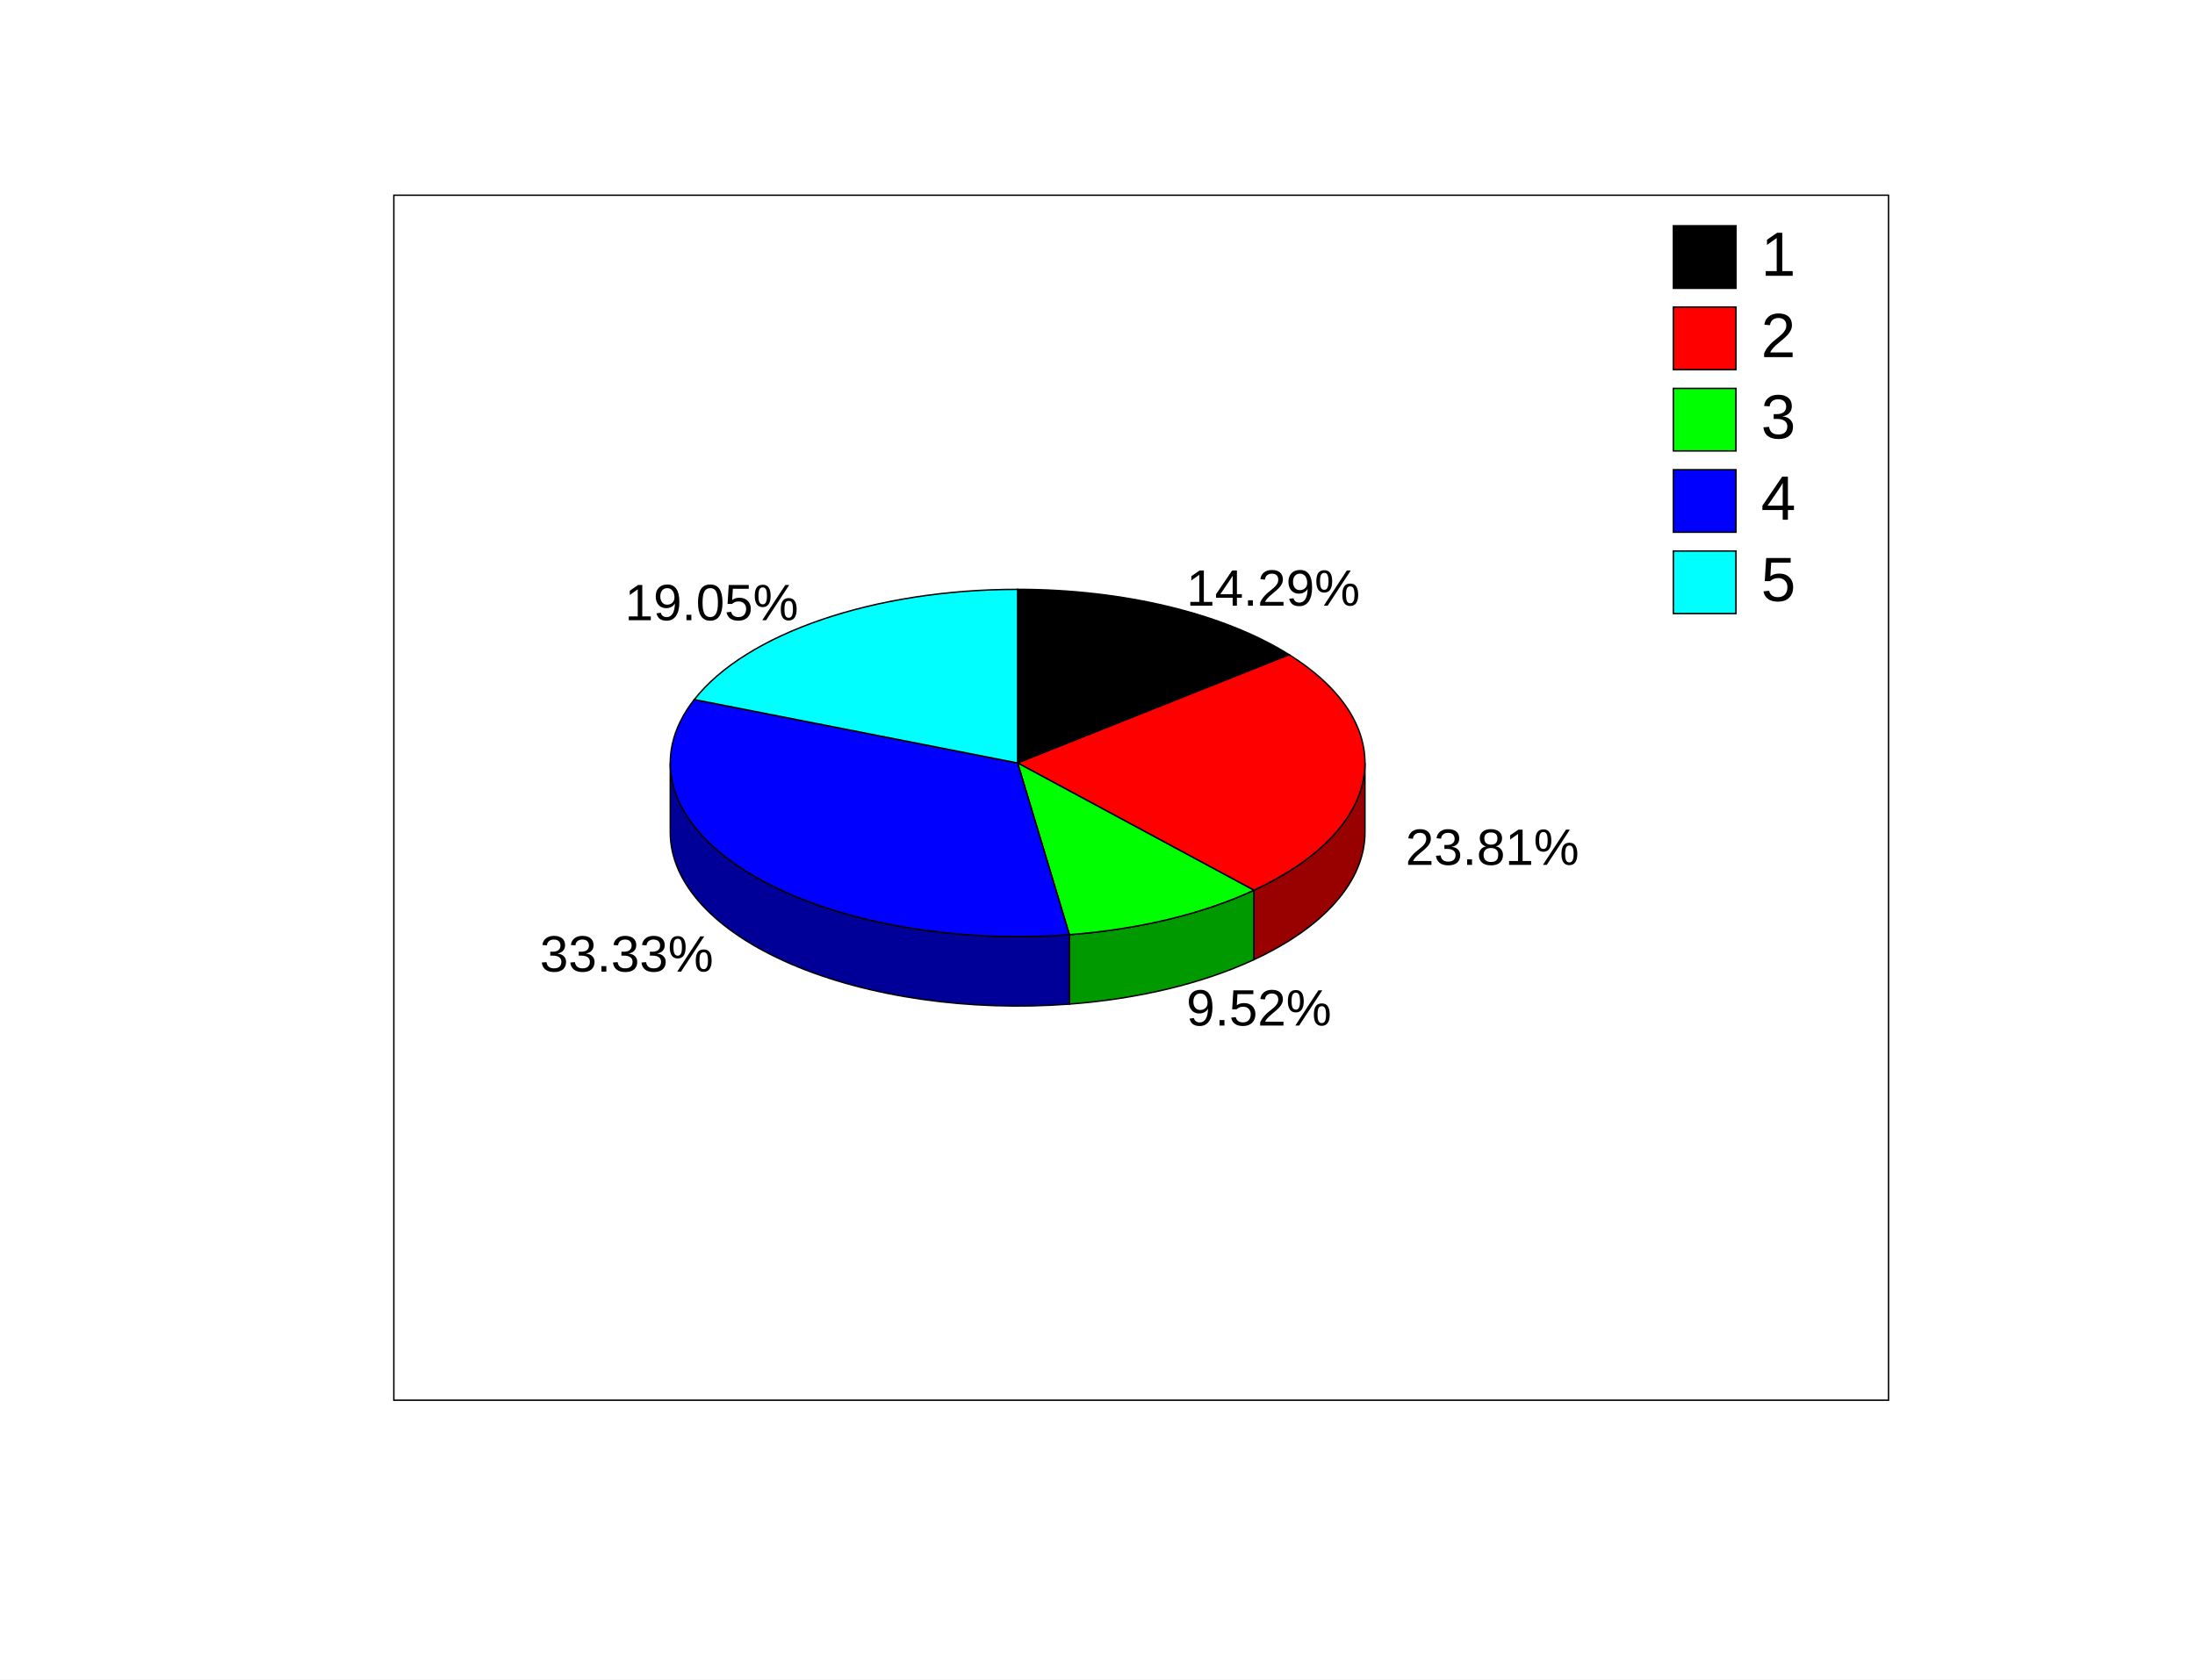
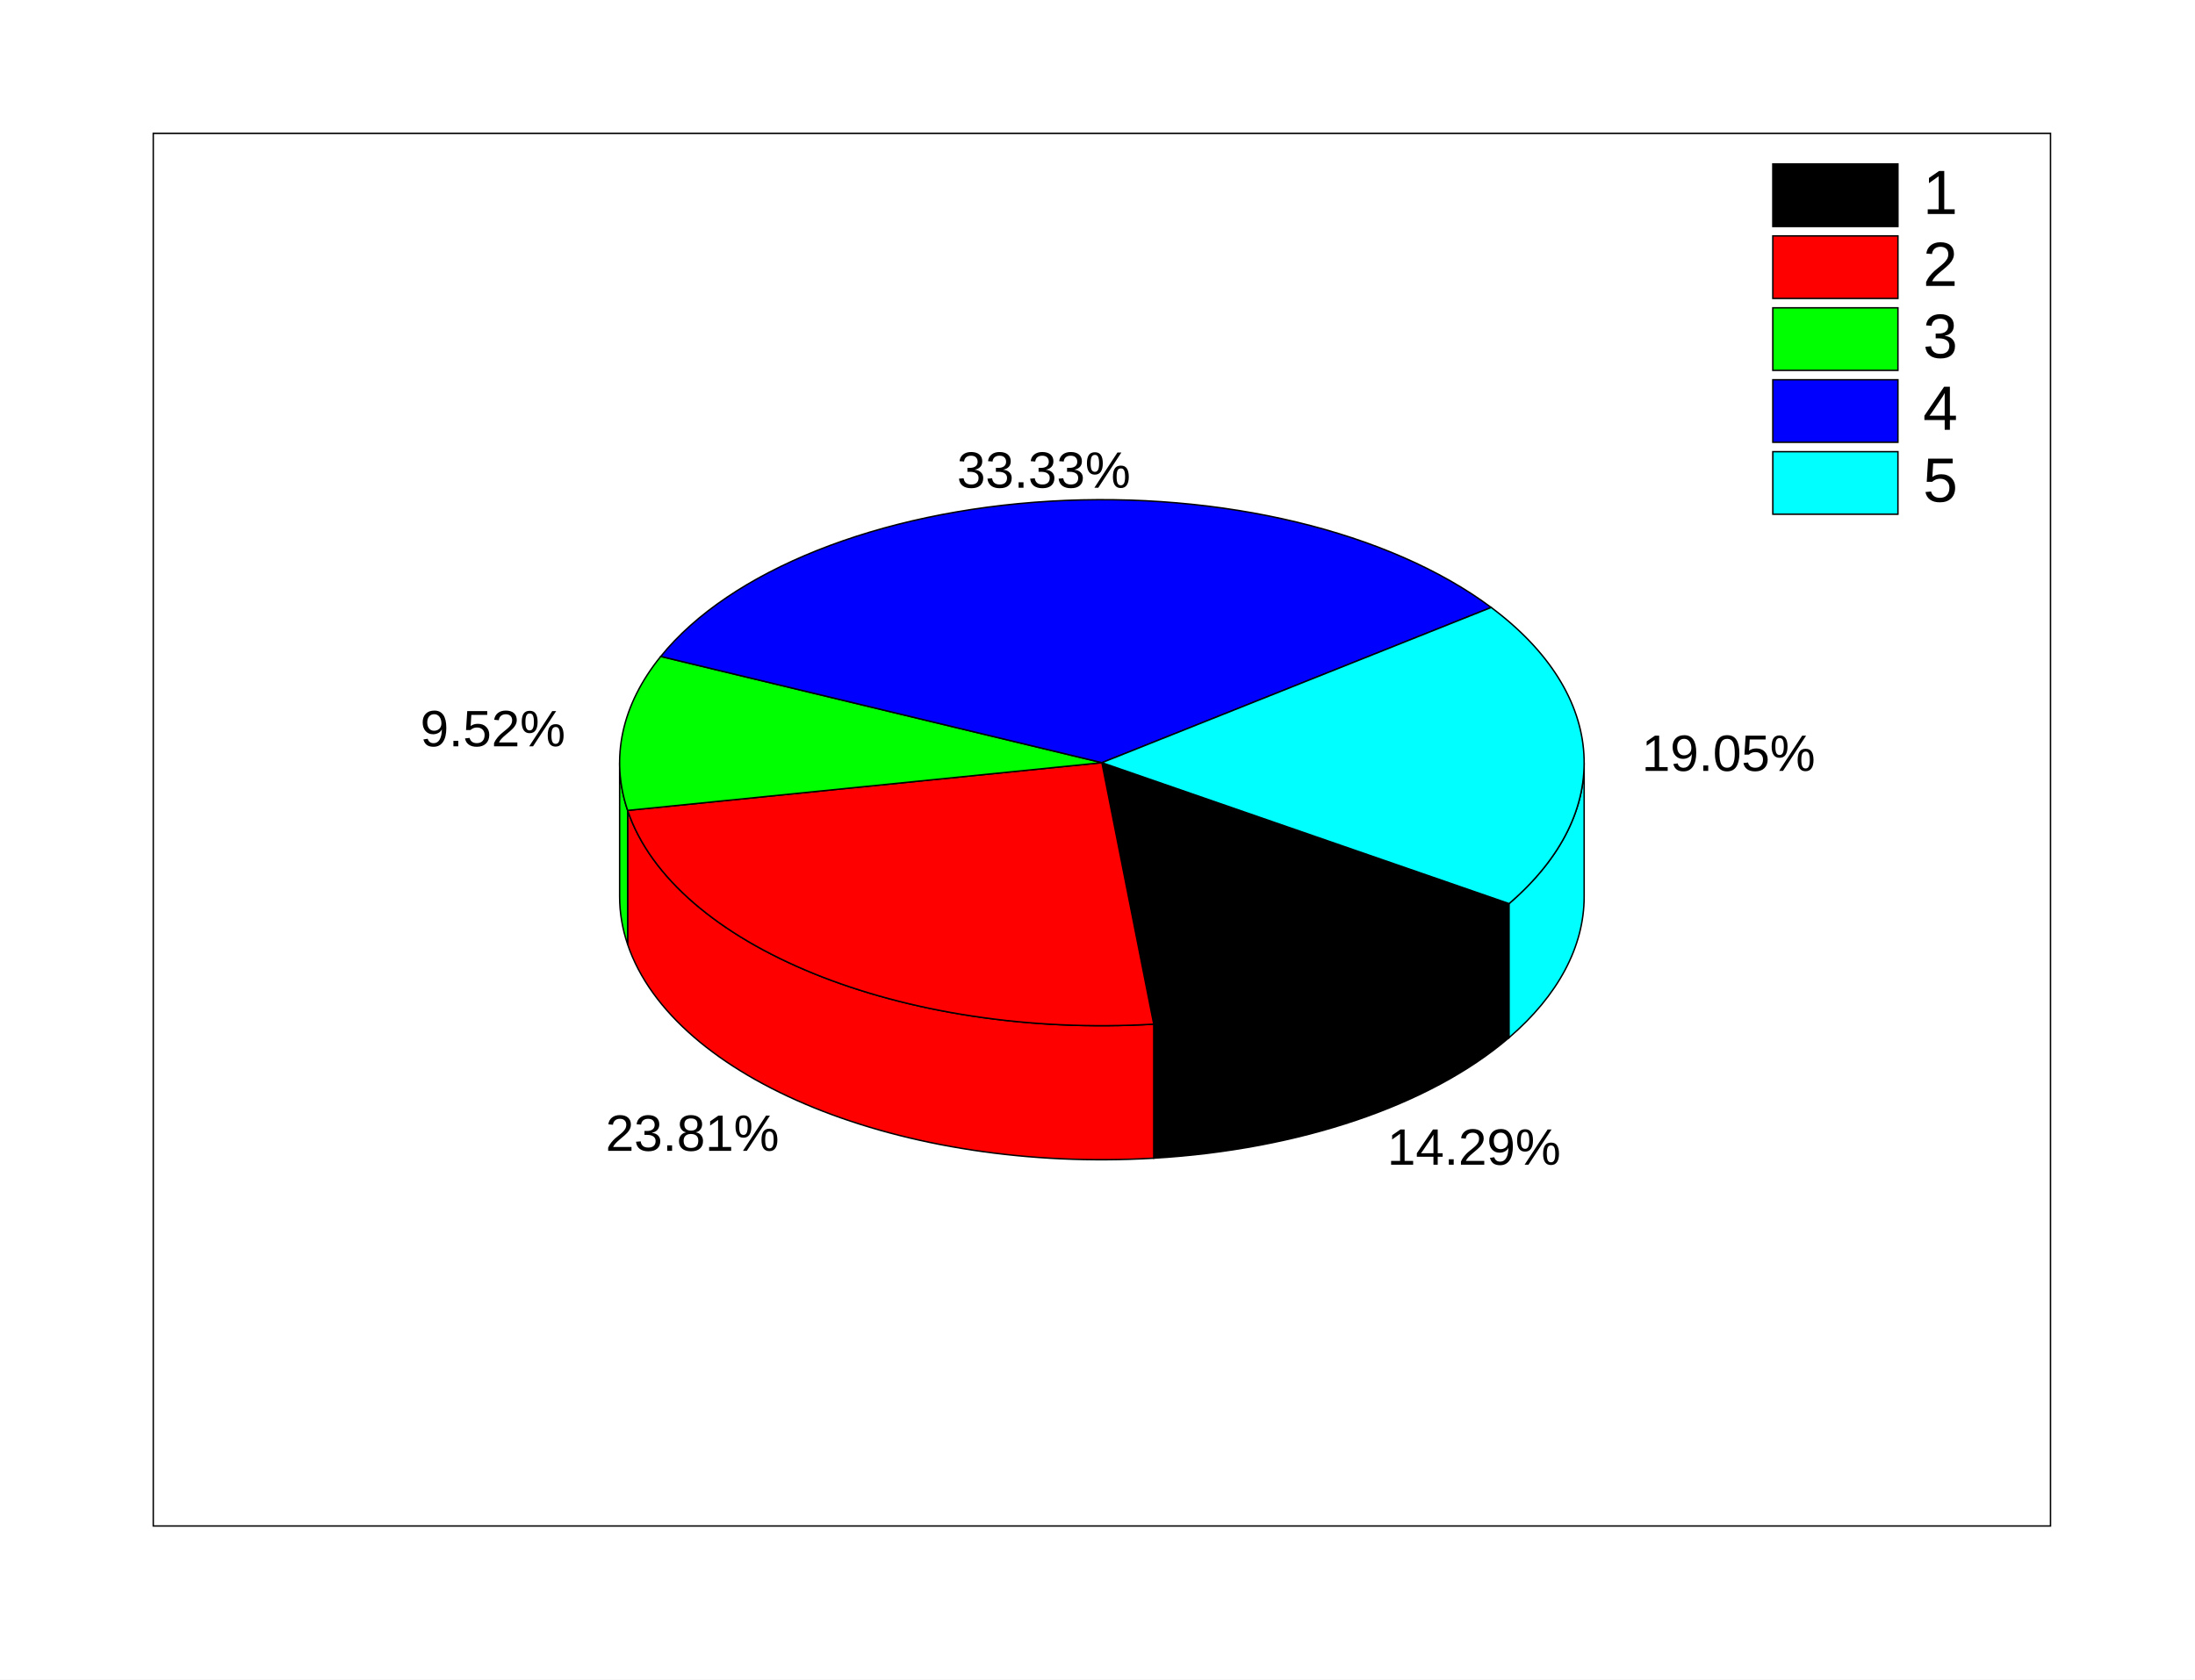
<svg xmlns="http://www.w3.org/2000/svg" width="771.84pt" height="590.76pt" viewBox="0 0 771.84 590.76">
  <rect x="0" y="0" width="771.84" height="590.76" fill="#FFFFFF" />
  <g id="layer0">
    <clipPath id="clip0">
-       <rect x="138.237" y="68.41" width="526.086" height="424.343" />
+       <rect x="53.643" y="46.67" width="667.642" height="490.331" />
    </clipPath>
    <g class="plots" clip-path="url(#clip0)">
-       <rect x="138.237" y="68.41" width="526.086" height="424.343" fill="none" stroke="#000000" stroke-width="1" />
-       <path d="M479.966 268.368A122.137 61.068 0 0 1 440.904 313.134L440.904 337.561A122.137 61.068 0 0 0 479.966 292.795Z" fill="#990000" stroke="#000000" stroke-width="0.5" />
-       <path d="M440.904 313.134A122.137 61.068 0 0 1 376.033 328.754L376.033 353.181A122.137 61.068 0 0 0 440.904 337.561Z" fill="#009900" stroke="#000000" stroke-width="0.5" />
-       <path d="M376.033 328.754A122.137 61.068 0 0 1 235.693 268.368L235.693 292.795A122.137 61.068 0 0 0 376.033 353.181Z" fill="#000099" stroke="#000000" stroke-width="0.5" />
-       <path d="M357.83 268.368L357.83 207.299A122.137 61.068 0 0 1 453.32 230.292Z" fill="#000000" stroke="#000000" stroke-width="0.5" />
-       <path d="M357.83 268.368L453.32 230.292A122.137 61.068 0 0 1 440.904 313.134Z" fill="#FF0000" stroke="#000000" stroke-width="0.5" />
-       <path d="M357.83 268.368L440.904 313.134A122.137 61.068 0 0 1 376.033 328.754Z" fill="#00FF00" stroke="#000000" stroke-width="0.5" />
-       <path d="M357.83 268.368L376.033 328.754A122.137 61.068 0 0 1 244.136 246.057Z" fill="#0000FF" stroke="#000000" stroke-width="0.5" />
-       <path d="M357.83 268.368L244.136 246.057A122.137 61.068 0 0 1 357.83 207.299Z" fill="#00FFFF" stroke="#000000" stroke-width="0.5" />
-       <text x="417.182" y="213.045" font-family="'Arial', 'Liberation Sans', 'Helvetica', 'DejaVu Sans', sans-serif" font-size="18" fill="#000000">14.29%</text>
-       <text x="494.24" y="304.206" font-family="'Arial', 'Liberation Sans', 'Helvetica', 'DejaVu Sans', sans-serif" font-size="18" fill="#000000">23.81%</text>
-       <text x="417.182" y="360.718" font-family="'Arial', 'Liberation Sans', 'Helvetica', 'DejaVu Sans', sans-serif" font-size="18" fill="#000000">9.52%</text>
-       <text x="250.88" y="341.74" font-family="'Arial', 'Liberation Sans', 'Helvetica', 'DejaVu Sans', sans-serif" font-size="18" fill="#000000" text-anchor="end">33.33%</text>
-       <text x="280.771" y="218.156" font-family="'Arial', 'Liberation Sans', 'Helvetica', 'DejaVu Sans', sans-serif" font-size="18" fill="#000000" text-anchor="end">19.05%</text>
-       <rect x="588.423" y="79.41" width="22" height="22" fill="#000000" stroke="#000000" stroke-width="0.5" />
-       <text x="619.223" y="97.01" font-family="'Arial', 'Liberation Sans', 'Helvetica', 'DejaVu Sans', sans-serif" font-size="22" fill="#000000">1</text>
-       <rect x="588.423" y="108.01" width="22" height="22" fill="#FF0000" stroke="#000000" stroke-width="0.5" />
-       <text x="619.223" y="125.61" font-family="'Arial', 'Liberation Sans', 'Helvetica', 'DejaVu Sans', sans-serif" font-size="22" fill="#000000">2</text>
-       <rect x="588.423" y="136.61" width="22" height="22" fill="#00FF00" stroke="#000000" stroke-width="0.5" />
-       <text x="619.223" y="154.21" font-family="'Arial', 'Liberation Sans', 'Helvetica', 'DejaVu Sans', sans-serif" font-size="22" fill="#000000">3</text>
-       <rect x="588.423" y="165.21" width="22" height="22" fill="#0000FF" stroke="#000000" stroke-width="0.5" />
-       <text x="619.223" y="182.81" font-family="'Arial', 'Liberation Sans', 'Helvetica', 'DejaVu Sans', sans-serif" font-size="22" fill="#000000">4</text>
-       <rect x="588.423" y="193.81" width="22" height="22" fill="#00FFFF" stroke="#000000" stroke-width="0.5" />
-       <text x="619.223" y="211.41" font-family="'Arial', 'Liberation Sans', 'Helvetica', 'DejaVu Sans', sans-serif" font-size="22" fill="#000000">5</text>
+       <rect x="53.643" y="46.67" width="667.642" height="490.331" fill="none" stroke="#000000" stroke-width="1" />
+       <path d="M530.646 317.831A169.581 92.506 0 0 1 405.694 360.234L405.694 407.378A169.581 92.506 0 0 0 530.646 364.975Z" fill="#000000" stroke="#000000" stroke-width="0.5" />
+       <path d="M405.694 360.234A169.581 92.506 0 0 1 220.699 285.054L220.699 332.197A169.581 92.506 0 0 0 405.694 407.378Z" fill="#FF0000" stroke="#000000" stroke-width="0.5" />
+       <path d="M220.699 285.054A169.581 92.506 0 0 1 217.883 268.264L217.883 315.407A169.581 92.506 0 0 0 220.699 332.197Z" fill="#00FF00" stroke="#000000" stroke-width="0.5" />
+       <path d="M557.045 268.264A169.581 92.506 0 0 1 530.646 317.831L530.646 364.975A169.581 92.506 0 0 0 557.045 315.407Z" fill="#00FFFF" stroke="#000000" stroke-width="0.5" />
+       <path d="M387.464 268.264L530.646 317.831A169.581 92.506 0 0 1 405.694 360.234Z" fill="#000000" stroke="#000000" stroke-width="0.5" />
+       <path d="M387.464 268.264L405.694 360.234A169.581 92.506 0 0 1 220.699 285.054Z" fill="#FF0000" stroke="#000000" stroke-width="0.5" />
+       <path d="M387.464 268.264L220.699 285.054A169.581 92.506 0 0 1 232.338 230.891Z" fill="#00FF00" stroke="#000000" stroke-width="0.5" />
+       <path d="M387.464 268.264L232.338 230.891A169.581 92.506 0 0 1 524.359 213.666Z" fill="#0000FF" stroke="#000000" stroke-width="0.5" />
+       <path d="M387.464 268.264L524.359 213.666A169.581 92.506 0 0 1 530.646 317.831Z" fill="#00FFFF" stroke="#000000" stroke-width="0.5" />
+       <text x="487.79" y="409.68" font-family="'Arial', 'Liberation Sans', 'Helvetica', 'DejaVu Sans', sans-serif" font-size="18" fill="#000000">14.29%</text>
+       <text x="273.994" y="404.792" font-family="'Arial', 'Liberation Sans', 'Helvetica', 'DejaVu Sans', sans-serif" font-size="18" fill="#000000" text-anchor="end">23.81%</text>
+       <text x="198.825" y="262.501" font-family="'Arial', 'Liberation Sans', 'Helvetica', 'DejaVu Sans', sans-serif" font-size="18" fill="#000000" text-anchor="end">9.52%</text>
+       <text x="367.045" y="171.557" font-family="'Arial', 'Liberation Sans', 'Helvetica', 'DejaVu Sans', sans-serif" font-size="18" fill="#000000" text-anchor="middle">33.33%</text>
+       <text x="577.292" y="271.154" font-family="'Arial', 'Liberation Sans', 'Helvetica', 'DejaVu Sans', sans-serif" font-size="18" fill="#000000">19.05%</text>
+       <rect x="623.384" y="57.67" width="44" height="22" fill="#000000" stroke="#000000" stroke-width="0.5" />
+       <text x="676.184" y="75.27" font-family="'Arial', 'Liberation Sans', 'Helvetica', 'DejaVu Sans', sans-serif" font-size="22" fill="#000000">1</text>
+       <rect x="623.384" y="82.97" width="44" height="22" fill="#FF0000" stroke="#000000" stroke-width="0.5" />
+       <text x="676.184" y="100.57" font-family="'Arial', 'Liberation Sans', 'Helvetica', 'DejaVu Sans', sans-serif" font-size="22" fill="#000000">2</text>
+       <rect x="623.384" y="108.27" width="44" height="22" fill="#00FF00" stroke="#000000" stroke-width="0.5" />
+       <text x="676.184" y="125.87" font-family="'Arial', 'Liberation Sans', 'Helvetica', 'DejaVu Sans', sans-serif" font-size="22" fill="#000000">3</text>
+       <rect x="623.384" y="133.57" width="44" height="22" fill="#0000FF" stroke="#000000" stroke-width="0.5" />
+       <text x="676.184" y="151.17" font-family="'Arial', 'Liberation Sans', 'Helvetica', 'DejaVu Sans', sans-serif" font-size="22" fill="#000000">4</text>
+       <rect x="623.384" y="158.87" width="44" height="22" fill="#00FFFF" stroke="#000000" stroke-width="0.5" />
+       <text x="676.184" y="176.47" font-family="'Arial', 'Liberation Sans', 'Helvetica', 'DejaVu Sans', sans-serif" font-size="22" fill="#000000">5</text>
    </g>
    <g class="overlay">
</g>
  </g>
</svg>
